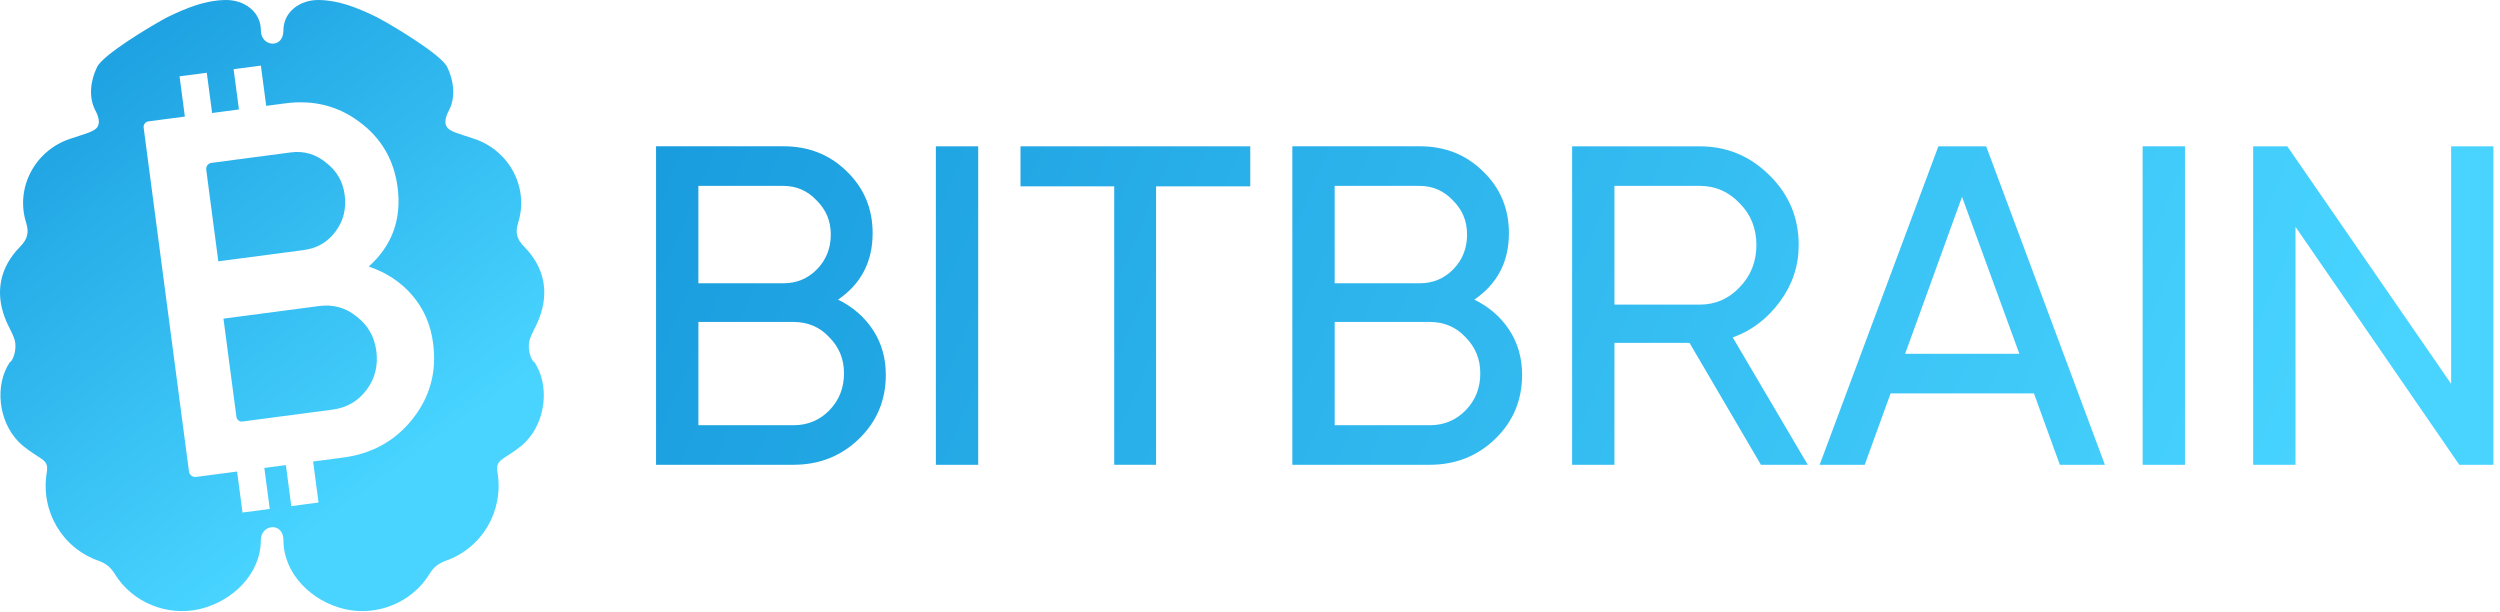
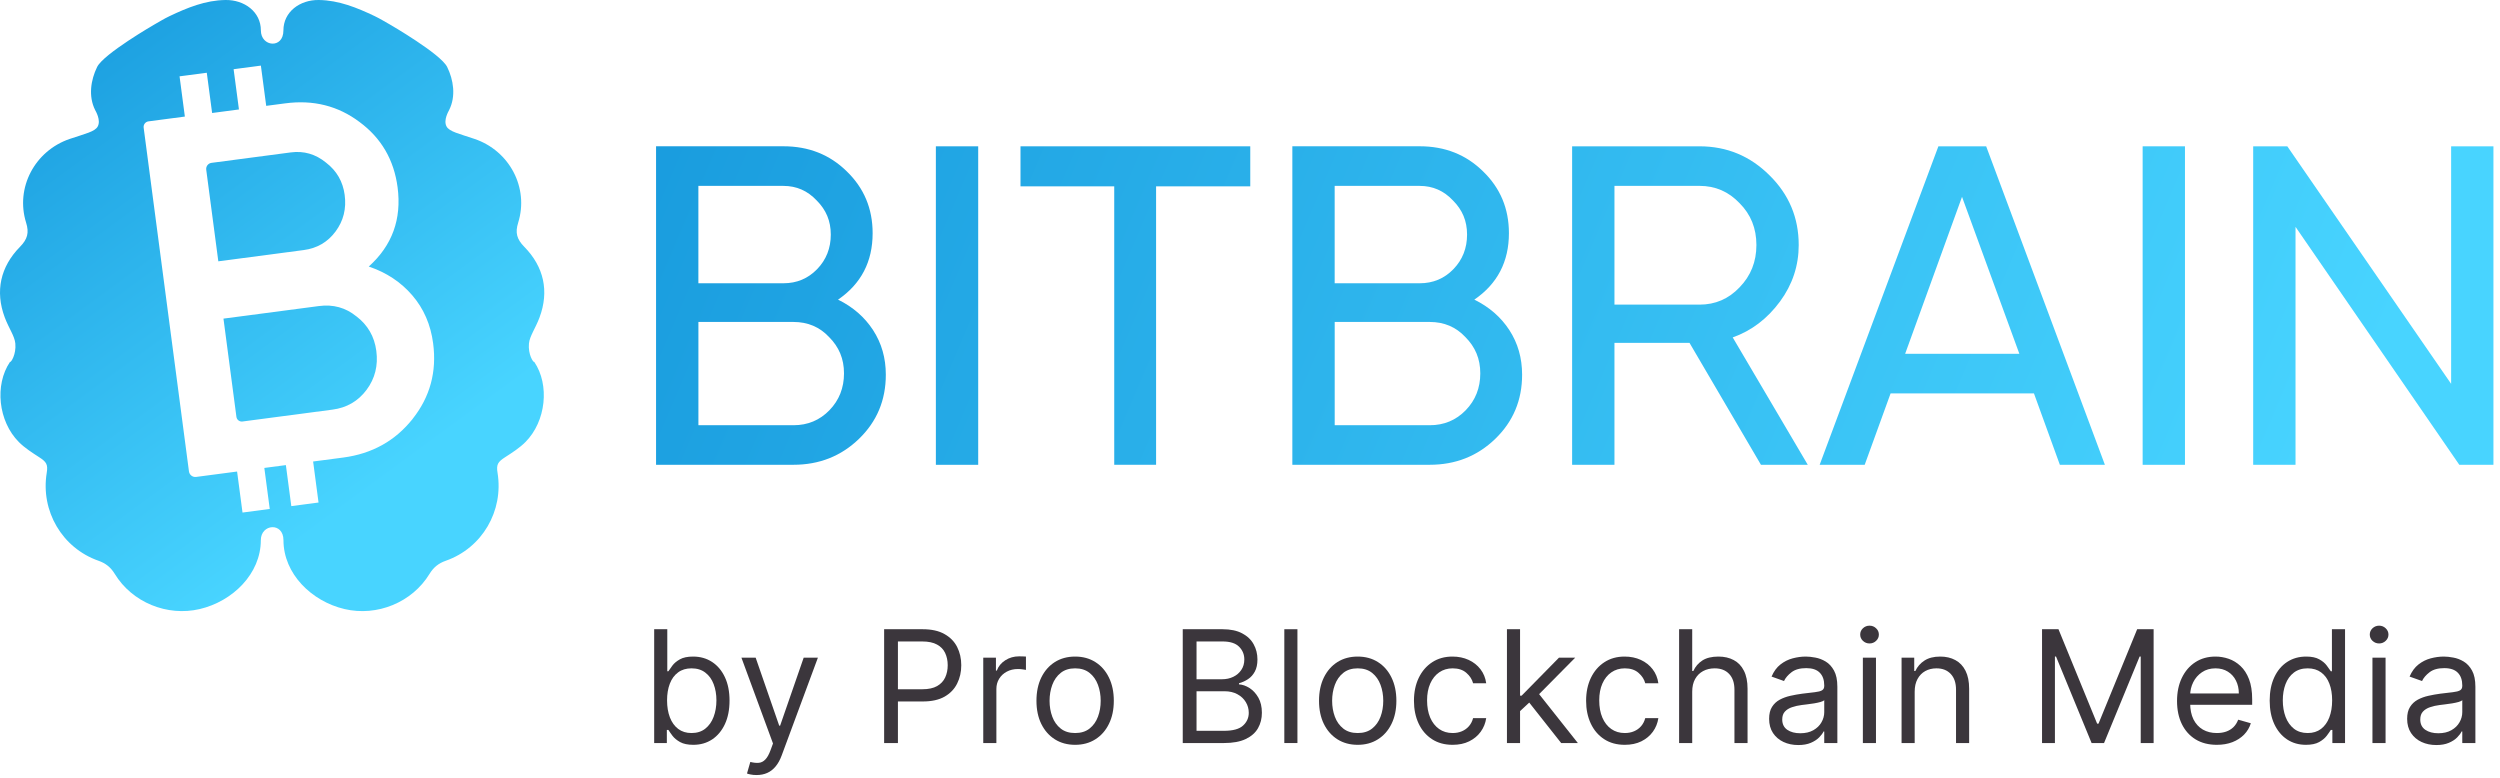
- <svg xmlns="http://www.w3.org/2000/svg" width="225" height="55" viewBox="0 0 225 55" fill="none">
-   <path d="M75.424 26.967C76.761 27.623 77.814 28.537 78.577 29.71C79.341 30.884 79.724 32.223 79.724 33.724C79.724 36.017 78.918 37.94 77.308 39.497C75.698 41.053 73.731 41.83 71.411 41.83H59.045V13.165H70.511C72.777 13.165 74.674 13.915 76.204 15.418C77.76 16.921 78.537 18.775 78.537 20.988C78.537 23.554 77.501 25.547 75.424 26.967ZM70.511 16.731H62.854V25.494H70.511C71.711 25.494 72.721 25.07 73.541 24.224C74.361 23.377 74.771 22.341 74.771 21.111C74.771 19.881 74.347 18.887 73.501 18.041C72.681 17.167 71.684 16.731 70.511 16.731ZM62.854 38.27H71.414C72.697 38.27 73.774 37.82 74.65 36.92C75.523 36.02 75.96 34.913 75.96 33.603C75.96 32.293 75.51 31.227 74.61 30.327C73.763 29.427 72.7 28.976 71.416 28.976H62.857V38.273L62.854 38.27Z" fill="url(#paint0_linear_1_107)" />
-   <path d="M84.229 41.833V13.168H88.038V41.833H84.229Z" fill="url(#paint1_linear_1_107)" />
-   <path d="M91.845 13.168H112.524V16.771H104.048V41.83H100.281V16.771H91.845V13.168Z" fill="url(#paint2_linear_1_107)" />
-   <path d="M132.69 26.967C134.026 27.623 135.079 28.537 135.843 29.71C136.606 30.884 136.989 32.223 136.989 33.724C136.989 36.017 136.183 37.94 134.573 39.497C132.963 41.053 130.996 41.83 128.676 41.83H116.31V13.165H127.776C130.043 13.165 131.939 13.915 133.469 15.418C135.026 16.921 135.803 18.775 135.803 20.988C135.803 23.554 134.766 25.547 132.69 26.967ZM127.776 16.731H120.12V25.494H127.776C128.977 25.494 129.987 25.07 130.806 24.224C131.626 23.377 132.036 22.341 132.036 21.111C132.036 19.881 131.613 18.887 130.766 18.041C129.946 17.167 128.95 16.731 127.776 16.731ZM120.12 38.27H128.679C129.962 38.27 131.039 37.82 131.915 36.92C132.789 36.02 133.225 34.913 133.225 33.603C133.225 32.293 132.775 31.227 131.875 30.327C131.029 29.427 129.965 28.976 128.682 28.976H120.122V38.273L120.12 38.27Z" fill="url(#paint3_linear_1_107)" />
-   <path d="M162.703 41.833H158.486L152.057 30.86H145.3V41.833H141.491V13.168H152.957C155.414 13.168 157.517 14.041 159.263 15.788C161.01 17.508 161.883 19.597 161.883 22.054C161.883 23.91 161.323 25.604 160.204 27.131C159.057 28.687 157.637 29.767 155.944 30.367L162.7 41.833H162.703ZM152.957 16.731H145.3V27.417H152.957C154.377 27.417 155.577 26.9 156.56 25.861C157.57 24.824 158.077 23.554 158.077 22.051C158.077 20.548 157.57 19.295 156.56 18.285C155.577 17.248 154.377 16.728 152.957 16.728V16.731Z" fill="url(#paint4_linear_1_107)" />
-   <path d="M189.441 41.833H185.388L183.054 35.403H170.155L167.822 41.833H163.768L174.455 13.168H178.755L189.441 41.833ZM176.582 17.714L171.462 31.84H181.742L176.582 17.714Z" fill="url(#paint5_linear_1_107)" />
-   <path d="M192.838 41.833V13.168H196.647V41.833H192.838Z" fill="url(#paint6_linear_1_107)" />
-   <path d="M220.602 34.543V13.168H224.409V41.833H221.339L206.596 20.417V41.833H202.787V13.168H205.857L220.599 34.543H220.602Z" fill="url(#paint7_linear_1_107)" />
-   <path d="M32.079 28.478C31.112 27.685 29.984 27.374 28.696 27.546L20.112 28.676L21.278 37.517C21.312 37.782 21.556 37.97 21.824 37.935L29.925 36.866C31.211 36.697 32.235 36.102 32.993 35.082C33.751 34.064 34.043 32.896 33.869 31.58C33.7 30.294 33.103 29.258 32.079 28.473V28.478Z" fill="url(#paint8_linear_1_107)" />
-   <path d="M30.202 20.832C30.912 19.876 31.185 18.78 31.022 17.548C30.864 16.342 30.304 15.372 29.342 14.636C28.404 13.867 27.346 13.561 26.17 13.717L19.036 14.657C18.733 14.697 18.521 14.973 18.562 15.276L19.649 23.519L27.33 22.506C28.535 22.349 29.492 21.791 30.202 20.832Z" fill="url(#paint9_linear_1_107)" />
-   <path d="M47.606 30.916C47.67 30.244 48.19 29.56 48.56 28.564C49.438 26.206 48.948 24.007 47.185 22.212C46.51 21.523 46.352 20.947 46.636 20.039C47.619 16.897 45.854 13.569 42.709 12.503C41.316 12.032 40.442 11.847 40.19 11.383C39.885 10.821 40.37 10.012 40.423 9.902C41.048 8.654 40.815 7.191 40.247 6.031C39.671 4.852 35.087 2.203 35.087 2.203C34.691 1.983 34.219 1.688 33.721 1.45C32.127 0.692 30.5 0.025 28.692 0C26.999 -0.024 25.507 1.056 25.507 2.741C25.507 4.426 23.479 4.217 23.479 2.741C23.479 1.056 21.987 -0.024 20.294 0C18.485 0.025 16.859 0.692 15.265 1.45C14.767 1.685 14.298 1.98 13.899 2.203C13.899 2.203 9.315 4.849 8.739 6.031C8.174 7.191 7.938 8.656 8.562 9.902C8.616 10.009 9.101 10.821 8.795 11.383C8.544 11.85 7.67 12.032 6.277 12.503C3.135 13.569 1.367 16.899 2.35 20.039C2.634 20.947 2.476 21.523 1.801 22.212C0.038 24.007 -0.452 26.206 0.426 28.564C0.799 29.56 1.318 30.241 1.38 30.916C1.471 31.891 0.989 32.641 0.9 32.572C-0.501 34.64 -0.158 37.921 1.696 39.783C2.227 40.316 2.886 40.734 3.523 41.147C4.177 41.568 4.33 41.801 4.206 42.551C3.644 45.988 5.589 49.318 8.862 50.467C9.513 50.695 9.966 51.056 10.328 51.649C11.892 54.218 15.048 55.504 17.979 54.815C20.945 54.116 23.474 51.638 23.474 48.619C23.474 47.142 25.512 46.968 25.512 48.619C25.512 51.638 28.041 54.119 31.007 54.815C33.938 55.506 37.093 54.218 38.658 51.649C39.02 51.056 39.472 50.695 40.123 50.467C43.397 49.318 45.339 45.988 44.779 42.551C44.656 41.803 44.809 41.568 45.463 41.147C46.1 40.737 46.759 40.316 47.29 39.783C49.144 37.921 49.484 34.64 48.085 32.572C47.994 32.639 47.512 31.888 47.606 30.916ZM37.136 37.704C35.566 39.679 33.485 40.836 30.894 41.179L28.181 41.535L28.668 45.227L26.217 45.551L26.137 44.94L25.729 41.859L23.79 42.114L24.277 45.806L21.826 46.13L21.338 42.438L17.655 42.923C17.339 42.966 17.047 42.741 17.006 42.425L12.929 11.491C12.892 11.215 13.087 10.96 13.363 10.923L16.637 10.491L16.16 6.869L16.634 6.808L18.611 6.548L19.091 10.17L21.505 9.851L21.025 6.229L21.344 6.186L23.479 5.905L23.959 9.527L25.67 9.302C28.199 8.967 30.428 9.527 32.357 10.979C34.315 12.425 35.457 14.384 35.783 16.854C36.161 19.72 35.296 22.099 33.188 23.988C34.776 24.524 36.086 25.389 37.112 26.587C38.138 27.784 38.763 29.223 38.982 30.9C39.32 33.461 38.704 35.727 37.134 37.702L37.136 37.704Z" fill="url(#paint10_linear_1_107)" />
+ <svg xmlns="http://www.w3.org/2000/svg" width="225" height="70" viewBox="0 0 225 70" fill="none">
+   <path d="M75.424 26.967C76.761 27.623 77.814 28.537 78.577 29.71C79.341 30.884 79.724 32.223 79.724 33.724C79.724 36.017 78.918 37.94 77.308 39.497C75.698 41.053 73.731 41.83 71.411 41.83H59.045V13.165H70.511C72.777 13.165 74.674 13.915 76.204 15.418C77.76 16.921 78.537 18.775 78.537 20.988C78.537 23.554 77.501 25.547 75.424 26.967ZM70.511 16.731H62.854V25.494H70.511C71.711 25.494 72.721 25.07 73.541 24.224C74.361 23.377 74.771 22.341 74.771 21.111C74.771 19.881 74.347 18.887 73.501 18.041C72.681 17.167 71.684 16.731 70.511 16.731ZM62.854 38.27H71.414C72.697 38.27 73.774 37.82 74.65 36.92C75.523 36.02 75.96 34.913 75.96 33.603C75.96 32.293 75.51 31.227 74.61 30.327C73.763 29.427 72.7 28.976 71.416 28.976H62.857V38.273L62.854 38.27Z" fill="url(#paint0_linear_44_13681)" />
+   <path d="M84.228 41.833V13.168H88.038V41.833H84.228Z" fill="url(#paint1_linear_44_13681)" />
+   <path d="M91.845 13.168H112.524V16.771H104.048V41.83H100.281V16.771H91.845V13.168Z" fill="url(#paint2_linear_44_13681)" />
+   <path d="M132.69 26.967C134.027 27.623 135.08 28.537 135.843 29.71C136.607 30.884 136.99 32.223 136.99 33.724C136.99 36.017 136.183 37.94 134.573 39.497C132.963 41.053 130.997 41.83 128.677 41.83H116.311V13.165H127.777C130.043 13.165 131.94 13.915 133.469 15.418C135.026 16.921 135.803 18.775 135.803 20.988C135.803 23.554 134.766 25.547 132.69 26.967ZM127.777 16.731H120.12V25.494H127.777C128.977 25.494 129.987 25.07 130.807 24.224C131.626 23.377 132.036 22.341 132.036 21.111C132.036 19.881 131.613 18.887 130.766 18.041C129.947 17.167 128.95 16.731 127.777 16.731ZM120.12 38.27H128.679C129.963 38.27 131.04 37.82 131.916 36.92C132.789 36.02 133.226 34.913 133.226 33.603C133.226 32.293 132.776 31.227 131.875 30.327C131.029 29.427 129.965 28.976 128.682 28.976H120.123V38.273L120.12 38.27Z" fill="url(#paint3_linear_44_13681)" />
+   <path d="M162.703 41.833H158.487L152.057 30.86H145.301V41.833H141.491V13.168H152.957C155.414 13.168 157.517 14.041 159.264 15.788C161.01 17.508 161.884 19.597 161.884 22.054C161.884 23.91 161.324 25.604 160.204 27.131C159.057 28.687 157.637 29.767 155.944 30.367L162.701 41.833H162.703ZM152.957 16.731H145.301V27.417H152.957C154.377 27.417 155.577 26.9 156.561 25.861C157.57 24.824 158.077 23.554 158.077 22.051C158.077 20.548 157.57 19.295 156.561 18.285C155.577 17.248 154.377 16.728 152.957 16.728V16.731Z" fill="url(#paint4_linear_44_13681)" />
+   <path d="M189.441 41.833H185.388L183.055 35.403H170.155L167.822 41.833H163.769L174.455 13.168H178.755L189.441 41.833ZM176.582 17.714L171.463 31.84H181.742L176.582 17.714Z" fill="url(#paint5_linear_44_13681)" />
+   <path d="M192.838 41.833V13.168H196.647V41.833H192.838Z" fill="url(#paint6_linear_44_13681)" />
+   <path d="M220.602 34.543V13.168H224.409V41.833H221.339L206.597 20.417V41.833H202.787V13.168H205.857L220.6 34.543H220.602Z" fill="url(#paint7_linear_44_13681)" />
+   <path d="M32.079 28.478C31.112 27.685 29.984 27.374 28.696 27.546L20.112 28.676L21.278 37.517C21.312 37.782 21.556 37.97 21.824 37.935L29.925 36.866C31.211 36.697 32.235 36.102 32.993 35.082C33.751 34.064 34.043 32.896 33.869 31.58C33.7 30.294 33.103 29.258 32.079 28.473V28.478Z" fill="url(#paint8_linear_44_13681)" />
+   <path d="M30.202 20.832C30.912 19.876 31.185 18.78 31.021 17.548C30.863 16.342 30.303 15.372 29.342 14.636C28.404 13.867 27.346 13.561 26.17 13.717L19.036 14.657C18.733 14.697 18.521 14.973 18.561 15.276L19.649 23.519L27.33 22.506C28.535 22.349 29.492 21.791 30.202 20.832Z" fill="url(#paint9_linear_44_13681)" />
+   <path d="M47.606 30.916C47.67 30.244 48.19 29.56 48.56 28.564C49.438 26.206 48.948 24.007 47.185 22.212C46.51 21.523 46.352 20.947 46.636 20.039C47.619 16.897 45.854 13.569 42.709 12.503C41.316 12.032 40.442 11.847 40.19 11.383C39.885 10.821 40.37 10.012 40.423 9.902C41.048 8.654 40.815 7.191 40.247 6.031C39.671 4.852 35.087 2.203 35.087 2.203C34.691 1.983 34.219 1.688 33.721 1.45C32.127 0.692 30.5 0.025 28.692 0C26.999 -0.024 25.507 1.056 25.507 2.741C25.507 4.426 23.479 4.217 23.479 2.741C23.479 1.056 21.987 -0.024 20.294 0C18.485 0.025 16.859 0.692 15.265 1.45C14.767 1.685 14.298 1.98 13.899 2.203C13.899 2.203 9.315 4.849 8.739 6.031C8.174 7.191 7.938 8.656 8.562 9.902C8.616 10.009 9.101 10.821 8.795 11.383C8.544 11.85 7.67 12.032 6.277 12.503C3.135 13.569 1.367 16.899 2.35 20.039C2.634 20.947 2.476 21.523 1.801 22.212C0.038 24.007 -0.452 26.206 0.426 28.564C0.799 29.56 1.318 30.241 1.38 30.916C1.471 31.891 0.989 32.641 0.9 32.572C-0.501 34.64 -0.158 37.921 1.696 39.783C2.227 40.316 2.886 40.734 3.523 41.147C4.177 41.568 4.33 41.801 4.206 42.551C3.644 45.988 5.589 49.318 8.862 50.467C9.513 50.695 9.966 51.056 10.328 51.649C11.892 54.218 15.048 55.504 17.979 54.815C20.945 54.116 23.474 51.638 23.474 48.619C23.474 47.142 25.512 46.968 25.512 48.619C25.512 51.638 28.041 54.119 31.007 54.815C33.938 55.506 37.093 54.218 38.658 51.649C39.02 51.056 39.472 50.695 40.123 50.467C43.397 49.318 45.339 45.988 44.779 42.551C44.656 41.803 44.809 41.568 45.463 41.147C46.1 40.737 46.759 40.316 47.29 39.783C49.144 37.921 49.484 34.64 48.085 32.572C47.994 32.639 47.512 31.888 47.606 30.916ZM37.136 37.704C35.566 39.679 33.485 40.836 30.894 41.179L28.181 41.535L28.668 45.227L26.217 45.551L26.137 44.94L25.729 41.859L23.79 42.114L24.277 45.806L21.826 46.13L21.338 42.438L17.655 42.923C17.339 42.966 17.047 42.741 17.006 42.425L12.929 11.491C12.892 11.215 13.087 10.96 13.363 10.923L16.637 10.491L16.16 6.869L16.634 6.808L18.611 6.548L19.091 10.17L21.505 9.851L21.025 6.229L21.344 6.186L23.479 5.905L23.959 9.527L25.67 9.302C28.199 8.967 30.428 9.527 32.357 10.979C34.315 12.425 35.457 14.384 35.783 16.854C36.161 19.72 35.296 22.099 33.188 23.988C34.776 24.524 36.086 25.389 37.112 26.587C38.138 27.784 38.763 29.223 38.982 30.9C39.32 33.461 38.704 35.727 37.134 37.702L37.136 37.704Z" fill="url(#paint10_linear_44_13681)" />
+   <path d="M58.876 66.874V56.63H60.056V60.412H60.156C60.243 60.278 60.363 60.108 60.517 59.901C60.673 59.691 60.897 59.505 61.187 59.341C61.48 59.175 61.877 59.091 62.377 59.091C63.024 59.091 63.594 59.253 64.088 59.576C64.581 59.9 64.966 60.358 65.243 60.952C65.52 61.545 65.658 62.245 65.658 63.052C65.658 63.866 65.52 64.571 65.243 65.168C64.966 65.761 64.583 66.222 64.093 66.549C63.602 66.872 63.037 67.034 62.397 67.034C61.904 67.034 61.508 66.952 61.212 66.788C60.915 66.622 60.687 66.433 60.526 66.223C60.366 66.01 60.243 65.833 60.156 65.693H60.016V66.874H58.876ZM60.036 63.032C60.036 63.613 60.121 64.124 60.291 64.568C60.462 65.008 60.71 65.353 61.037 65.603C61.363 65.85 61.764 65.973 62.237 65.973C62.73 65.973 63.142 65.843 63.472 65.583C63.806 65.32 64.056 64.966 64.223 64.523C64.393 64.076 64.478 63.579 64.478 63.032C64.478 62.492 64.394 62.005 64.228 61.572C64.064 61.135 63.816 60.79 63.482 60.537C63.152 60.28 62.737 60.151 62.237 60.151C61.757 60.151 61.353 60.273 61.027 60.517C60.7 60.757 60.453 61.093 60.286 61.527C60.12 61.957 60.036 62.459 60.036 63.032Z" fill="#3B363C" />
+   <path d="M68.09 69.754C67.89 69.754 67.711 69.738 67.554 69.704C67.398 69.674 67.289 69.644 67.229 69.614L67.529 68.574C67.816 68.647 68.07 68.674 68.29 68.654C68.51 68.634 68.705 68.536 68.875 68.359C69.048 68.186 69.207 67.904 69.35 67.514L69.57 66.914L66.729 59.191H68.01L70.13 65.313H70.21L72.331 59.191H73.611L70.35 67.994C70.204 68.391 70.022 68.719 69.805 68.979C69.588 69.243 69.337 69.438 69.05 69.564C68.766 69.691 68.446 69.754 68.09 69.754Z" fill="#3B363C" />
+   <path d="M79.572 66.874V56.63H83.033C83.837 56.63 84.494 56.775 85.004 57.066C85.517 57.352 85.897 57.741 86.144 58.231C86.391 58.721 86.514 59.268 86.514 59.871C86.514 60.475 86.391 61.023 86.144 61.517C85.901 62.01 85.524 62.404 85.014 62.697C84.504 62.987 83.85 63.132 83.053 63.132H80.573V62.032H83.013C83.564 62.032 84.005 61.937 84.339 61.747C84.672 61.557 84.914 61.3 85.064 60.977C85.217 60.65 85.294 60.282 85.294 59.871C85.294 59.461 85.217 59.094 85.064 58.771C84.914 58.448 84.671 58.194 84.334 58.011C83.997 57.824 83.55 57.731 82.993 57.731H80.813V66.874H79.572Z" fill="#3B363C" />
+   <path d="M88.493 66.874V59.191H89.634V60.352H89.714C89.854 59.971 90.107 59.663 90.474 59.426C90.841 59.19 91.254 59.071 91.714 59.071C91.801 59.071 91.909 59.073 92.039 59.076C92.169 59.08 92.268 59.084 92.335 59.091V60.291C92.294 60.282 92.203 60.267 92.059 60.246C91.919 60.223 91.771 60.212 91.614 60.212C91.241 60.212 90.907 60.29 90.614 60.447C90.324 60.6 90.094 60.813 89.924 61.087C89.757 61.357 89.674 61.665 89.674 62.012V66.874H88.493Z" fill="#3B363C" />
+   <path d="M96.762 67.034C96.068 67.034 95.46 66.869 94.936 66.538C94.416 66.208 94.009 65.746 93.716 65.153C93.426 64.559 93.281 63.866 93.281 63.072C93.281 62.272 93.426 61.574 93.716 60.977C94.009 60.38 94.416 59.916 94.936 59.586C95.46 59.256 96.068 59.091 96.762 59.091C97.455 59.091 98.062 59.256 98.582 59.586C99.106 59.916 99.513 60.38 99.803 60.977C100.096 61.574 100.243 62.272 100.243 63.072C100.243 63.866 100.096 64.559 99.803 65.153C99.513 65.746 99.106 66.208 98.582 66.538C98.062 66.869 97.455 67.034 96.762 67.034ZM96.762 65.973C97.288 65.973 97.722 65.838 98.062 65.568C98.402 65.298 98.654 64.943 98.817 64.503C98.981 64.063 99.062 63.586 99.062 63.072C99.062 62.559 98.981 62.08 98.817 61.637C98.654 61.194 98.402 60.835 98.062 60.562C97.722 60.288 97.288 60.151 96.762 60.151C96.235 60.151 95.801 60.288 95.461 60.562C95.121 60.835 94.869 61.194 94.706 61.637C94.543 62.08 94.461 62.559 94.461 63.072C94.461 63.586 94.543 64.063 94.706 64.503C94.869 64.943 95.121 65.298 95.461 65.568C95.801 65.838 96.235 65.973 96.762 65.973Z" fill="#3B363C" />
+   <path d="M106.447 66.874V56.63H110.029C110.742 56.63 111.331 56.754 111.794 57.001C112.258 57.244 112.603 57.572 112.829 57.986C113.056 58.396 113.17 58.851 113.17 59.351C113.17 59.791 113.091 60.155 112.934 60.442C112.781 60.728 112.578 60.955 112.324 61.122C112.074 61.288 111.802 61.412 111.509 61.492V61.592C111.822 61.612 112.138 61.722 112.454 61.922C112.771 62.122 113.036 62.409 113.25 62.782C113.463 63.156 113.57 63.613 113.57 64.153C113.57 64.666 113.453 65.128 113.22 65.538C112.986 65.948 112.618 66.273 112.114 66.513C111.611 66.754 110.956 66.874 110.149 66.874H106.447ZM107.688 65.773H110.149C110.959 65.773 111.534 65.617 111.874 65.303C112.218 64.986 112.389 64.603 112.389 64.153C112.389 63.806 112.301 63.486 112.124 63.192C111.948 62.896 111.696 62.659 111.369 62.482C111.042 62.302 110.655 62.212 110.209 62.212H107.688V65.773ZM107.688 61.132H109.989C110.362 61.132 110.699 61.058 110.999 60.912C111.302 60.765 111.542 60.558 111.719 60.291C111.899 60.025 111.989 59.711 111.989 59.351C111.989 58.901 111.832 58.519 111.519 58.206C111.206 57.889 110.709 57.731 110.029 57.731H107.688V61.132Z" fill="#3B363C" />
+   <path d="M116.769 56.63V66.874H115.589V56.63H116.769Z" fill="#3B363C" />
+   <path d="M122.193 67.034C121.499 67.034 120.891 66.869 120.367 66.538C119.847 66.208 119.44 65.746 119.147 65.153C118.857 64.559 118.712 63.866 118.712 63.072C118.712 62.272 118.857 61.574 119.147 60.977C119.44 60.38 119.847 59.916 120.367 59.586C120.891 59.256 121.499 59.091 122.193 59.091C122.886 59.091 123.493 59.256 124.013 59.586C124.537 59.916 124.944 60.38 125.234 60.977C125.527 61.574 125.674 62.272 125.674 63.072C125.674 63.866 125.527 64.559 125.234 65.153C124.944 65.746 124.537 66.208 124.013 66.538C123.493 66.869 122.886 67.034 122.193 67.034ZM122.193 65.973C122.72 65.973 123.153 65.838 123.493 65.568C123.833 65.298 124.085 64.943 124.248 64.503C124.412 64.063 124.493 63.586 124.493 63.072C124.493 62.559 124.412 62.08 124.248 61.637C124.085 61.194 123.833 60.835 123.493 60.562C123.153 60.288 122.72 60.151 122.193 60.151C121.666 60.151 121.232 60.288 120.892 60.562C120.552 60.835 120.3 61.194 120.137 61.637C119.974 62.08 119.892 62.559 119.892 63.072C119.892 63.586 119.974 64.063 120.137 64.503C120.3 64.943 120.552 65.298 120.892 65.568C121.232 65.838 121.666 65.973 122.193 65.973Z" fill="#3B363C" />
+   <path d="M130.737 67.034C130.017 67.034 129.397 66.864 128.877 66.523C128.357 66.183 127.956 65.715 127.676 65.118C127.396 64.521 127.256 63.839 127.256 63.072C127.256 62.292 127.4 61.604 127.686 61.007C127.977 60.407 128.38 59.938 128.897 59.601C129.417 59.261 130.024 59.091 130.717 59.091C131.258 59.091 131.744 59.191 132.178 59.391C132.611 59.591 132.966 59.871 133.243 60.231C133.52 60.592 133.692 61.012 133.758 61.492H132.578C132.488 61.142 132.288 60.832 131.978 60.562C131.671 60.288 131.258 60.151 130.737 60.151C130.277 60.151 129.874 60.272 129.527 60.512C129.184 60.748 128.915 61.083 128.722 61.517C128.532 61.947 128.437 62.452 128.437 63.032C128.437 63.626 128.53 64.143 128.717 64.583C128.907 65.023 129.174 65.365 129.517 65.608C129.864 65.852 130.271 65.973 130.737 65.973C131.044 65.973 131.323 65.92 131.573 65.813C131.823 65.707 132.034 65.553 132.208 65.353C132.381 65.153 132.505 64.913 132.578 64.633H133.758C133.692 65.086 133.527 65.495 133.263 65.858C133.003 66.218 132.658 66.505 132.228 66.719C131.801 66.929 131.304 67.034 130.737 67.034Z" fill="#3B363C" />
+   <path d="M136.725 64.073L136.705 62.612H136.945L140.306 59.191H141.767L138.185 62.812H138.085L136.725 64.073ZM135.625 66.874V56.63H136.805V66.874H135.625ZM140.506 66.874L137.505 63.072L138.346 62.252L142.007 66.874H140.506Z" fill="#3B363C" />
+   <path d="M146.231 67.034C145.511 67.034 144.891 66.864 144.371 66.523C143.851 66.183 143.45 65.715 143.17 65.118C142.89 64.521 142.75 63.839 142.75 63.072C142.75 62.292 142.894 61.604 143.18 61.007C143.47 60.407 143.874 59.938 144.391 59.601C144.911 59.261 145.518 59.091 146.211 59.091C146.751 59.091 147.238 59.191 147.672 59.391C148.105 59.591 148.46 59.871 148.737 60.231C149.014 60.592 149.185 61.012 149.252 61.492H148.072C147.982 61.142 147.782 60.832 147.472 60.562C147.165 60.288 146.751 60.151 146.231 60.151C145.771 60.151 145.368 60.272 145.021 60.512C144.677 60.748 144.409 61.083 144.216 61.517C144.026 61.947 143.931 62.452 143.931 63.032C143.931 63.626 144.024 64.143 144.211 64.583C144.401 65.023 144.667 65.365 145.011 65.608C145.358 65.852 145.764 65.973 146.231 65.973C146.538 65.973 146.816 65.92 147.066 65.813C147.317 65.707 147.528 65.553 147.702 65.353C147.875 65.153 147.998 64.913 148.072 64.633H149.252C149.185 65.086 149.02 65.495 148.757 65.858C148.497 66.218 148.152 66.505 147.722 66.719C147.295 66.929 146.798 67.034 146.231 67.034Z" fill="#3B363C" />
+   <path d="M152.299 62.252V66.874H151.119V56.63H152.299V60.392H152.399C152.579 59.995 152.849 59.68 153.209 59.446C153.573 59.209 154.056 59.091 154.66 59.091C155.183 59.091 155.642 59.196 156.035 59.406C156.428 59.613 156.734 59.931 156.95 60.362C157.17 60.788 157.28 61.332 157.28 61.992V66.874H156.1V62.072C156.1 61.462 155.942 60.99 155.625 60.657C155.311 60.32 154.876 60.151 154.32 60.151C153.933 60.151 153.586 60.233 153.279 60.397C152.976 60.56 152.736 60.798 152.559 61.112C152.386 61.425 152.299 61.805 152.299 62.252Z" fill="#3B363C" />
+   <path d="M161.841 67.054C161.355 67.054 160.913 66.962 160.516 66.778C160.119 66.592 159.804 66.323 159.571 65.973C159.337 65.62 159.221 65.193 159.221 64.693C159.221 64.253 159.307 63.896 159.481 63.623C159.654 63.346 159.886 63.129 160.176 62.972C160.466 62.816 160.786 62.699 161.136 62.622C161.49 62.542 161.845 62.479 162.201 62.432C162.668 62.372 163.047 62.327 163.337 62.297C163.63 62.264 163.844 62.209 163.977 62.132C164.114 62.055 164.182 61.922 164.182 61.732V61.692C164.182 61.199 164.047 60.815 163.777 60.542C163.51 60.268 163.105 60.132 162.562 60.132C161.998 60.132 161.556 60.255 161.236 60.502C160.916 60.748 160.691 61.012 160.561 61.292L159.441 60.892C159.641 60.425 159.907 60.062 160.241 59.801C160.578 59.538 160.944 59.355 161.341 59.251C161.741 59.145 162.135 59.091 162.522 59.091C162.768 59.091 163.052 59.121 163.372 59.181C163.695 59.238 164.007 59.356 164.307 59.536C164.611 59.716 164.862 59.988 165.062 60.352C165.262 60.715 165.362 61.202 165.362 61.812V66.874H164.182V65.833H164.122C164.042 66 163.909 66.178 163.722 66.368C163.535 66.558 163.287 66.72 162.977 66.853C162.667 66.987 162.288 67.054 161.841 67.054ZM162.021 65.993C162.488 65.993 162.882 65.902 163.202 65.718C163.525 65.535 163.769 65.298 163.932 65.008C164.099 64.718 164.182 64.413 164.182 64.093V63.012C164.132 63.072 164.022 63.127 163.852 63.177C163.685 63.224 163.492 63.266 163.272 63.303C163.055 63.336 162.843 63.366 162.637 63.392C162.433 63.416 162.268 63.436 162.141 63.453C161.835 63.492 161.548 63.557 161.281 63.648C161.018 63.734 160.804 63.866 160.641 64.043C160.481 64.216 160.401 64.453 160.401 64.753C160.401 65.163 160.553 65.473 160.856 65.683C161.163 65.89 161.551 65.993 162.021 65.993Z" fill="#3B363C" />
+   <path d="M167.658 66.874V59.191H168.838V66.874H167.658ZM168.258 57.911C168.028 57.911 167.829 57.832 167.663 57.676C167.499 57.519 167.418 57.331 167.418 57.111C167.418 56.891 167.499 56.702 167.663 56.545C167.829 56.389 168.028 56.31 168.258 56.31C168.488 56.31 168.685 56.389 168.848 56.545C169.015 56.702 169.098 56.891 169.098 57.111C169.098 57.331 169.015 57.519 168.848 57.676C168.685 57.832 168.488 57.911 168.258 57.911Z" fill="#3B363C" />
+   <path d="M172.321 62.252V66.874H171.141V59.191H172.281V60.392H172.381C172.561 60.001 172.835 59.688 173.201 59.451C173.568 59.211 174.042 59.091 174.622 59.091C175.142 59.091 175.597 59.198 175.987 59.411C176.377 59.621 176.681 59.941 176.898 60.372C177.114 60.798 177.223 61.339 177.223 61.992V66.874H176.042V62.072C176.042 61.469 175.886 60.998 175.572 60.662C175.259 60.322 174.829 60.151 174.282 60.151C173.905 60.151 173.568 60.233 173.271 60.397C172.978 60.56 172.746 60.798 172.576 61.112C172.406 61.425 172.321 61.805 172.321 62.252Z" fill="#3B363C" />
+   <path d="M183.783 56.63H185.263L188.744 65.133H188.864L192.345 56.63H193.826V66.874H192.665V59.091H192.565L189.364 66.874H188.244L185.043 59.091H184.943V66.874H183.783V56.63Z" fill="#3B363C" />
+   <path d="M199.514 67.034C198.774 67.034 198.136 66.87 197.599 66.543C197.065 66.213 196.654 65.753 196.364 65.163C196.077 64.57 195.933 63.879 195.933 63.092C195.933 62.306 196.077 61.612 196.364 61.012C196.654 60.408 197.057 59.938 197.574 59.601C198.094 59.261 198.701 59.091 199.394 59.091C199.795 59.091 200.19 59.158 200.58 59.291C200.97 59.425 201.325 59.641 201.645 59.941C201.965 60.238 202.22 60.632 202.41 61.122C202.6 61.612 202.695 62.215 202.695 62.932V63.432H196.774V62.412H201.495C201.495 61.979 201.408 61.592 201.235 61.252C201.065 60.912 200.822 60.643 200.505 60.447C200.191 60.25 199.821 60.151 199.394 60.151C198.924 60.151 198.518 60.268 198.174 60.502C197.834 60.732 197.572 61.032 197.389 61.402C197.205 61.772 197.114 62.169 197.114 62.592V63.272C197.114 63.853 197.214 64.344 197.414 64.748C197.617 65.148 197.899 65.453 198.259 65.663C198.619 65.87 199.038 65.973 199.514 65.973C199.825 65.973 200.105 65.93 200.355 65.843C200.608 65.753 200.827 65.62 201.01 65.443C201.193 65.263 201.335 65.04 201.435 64.773L202.575 65.093C202.455 65.48 202.254 65.82 201.97 66.113C201.687 66.403 201.337 66.63 200.92 66.793C200.503 66.954 200.035 67.034 199.514 67.034Z" fill="#3B363C" />
+   <path d="M207.533 67.034C206.893 67.034 206.327 66.872 205.837 66.549C205.347 66.222 204.964 65.761 204.687 65.168C204.41 64.571 204.272 63.866 204.272 63.052C204.272 62.245 204.41 61.545 204.687 60.952C204.964 60.358 205.349 59.9 205.842 59.576C206.336 59.253 206.906 59.091 207.553 59.091C208.053 59.091 208.448 59.175 208.738 59.341C209.032 59.505 209.255 59.691 209.408 59.901C209.565 60.108 209.687 60.278 209.773 60.412H209.873V56.63H211.054V66.874H209.913V65.693H209.773C209.687 65.833 209.563 66.01 209.403 66.223C209.243 66.433 209.015 66.622 208.718 66.788C208.421 66.952 208.026 67.034 207.533 67.034ZM207.693 65.973C208.166 65.973 208.566 65.85 208.893 65.603C209.22 65.353 209.468 65.008 209.638 64.568C209.808 64.124 209.893 63.613 209.893 63.032C209.893 62.459 209.81 61.957 209.643 61.527C209.477 61.093 209.23 60.757 208.903 60.517C208.576 60.273 208.173 60.151 207.693 60.151C207.193 60.151 206.776 60.28 206.442 60.537C206.112 60.79 205.864 61.135 205.697 61.572C205.534 62.005 205.452 62.492 205.452 63.032C205.452 63.579 205.535 64.076 205.702 64.523C205.872 64.966 206.122 65.32 206.452 65.583C206.786 65.843 207.199 65.973 207.693 65.973Z" fill="#3B363C" />
+   <path d="M213.52 66.874V59.191H214.701V66.874H213.52ZM214.121 57.911C213.891 57.911 213.692 57.832 213.525 57.676C213.362 57.519 213.28 57.331 213.28 57.111C213.28 56.891 213.362 56.702 213.525 56.545C213.692 56.389 213.891 56.31 214.121 56.31C214.351 56.31 214.547 56.389 214.711 56.545C214.877 56.702 214.961 56.891 214.961 57.111C214.961 57.331 214.877 57.519 214.711 57.676C214.547 57.832 214.351 57.911 214.121 57.911Z" fill="#3B363C" />
+   <path d="M219.264 67.054C218.777 67.054 218.336 66.962 217.939 66.778C217.542 66.592 217.227 66.323 216.994 65.973C216.76 65.62 216.643 65.193 216.643 64.693C216.643 64.253 216.73 63.896 216.903 63.623C217.077 63.346 217.309 63.129 217.599 62.972C217.889 62.816 218.209 62.699 218.559 62.622C218.912 62.542 219.268 62.479 219.624 62.432C220.091 62.372 220.47 62.327 220.76 62.297C221.053 62.264 221.266 62.209 221.4 62.132C221.537 62.055 221.605 61.922 221.605 61.732V61.692C221.605 61.199 221.47 60.815 221.2 60.542C220.933 60.268 220.528 60.132 219.984 60.132C219.421 60.132 218.979 60.255 218.659 60.502C218.339 60.748 218.114 61.012 217.984 61.292L216.863 60.892C217.064 60.425 217.33 60.062 217.664 59.801C218.001 59.538 218.367 59.355 218.764 59.251C219.164 59.145 219.558 59.091 219.944 59.091C220.191 59.091 220.475 59.121 220.795 59.181C221.118 59.238 221.43 59.356 221.73 59.536C222.033 59.716 222.285 59.988 222.485 60.352C222.685 60.715 222.785 61.202 222.785 61.812V66.874H221.605V65.833H221.545C221.465 66 221.332 66.178 221.145 66.368C220.958 66.558 220.71 66.72 220.4 66.853C220.089 66.987 219.711 67.054 219.264 67.054ZM219.444 65.993C219.911 65.993 220.305 65.902 220.625 65.718C220.948 65.535 221.191 65.298 221.355 65.008C221.522 64.718 221.605 64.413 221.605 64.093V63.012C221.555 63.072 221.445 63.127 221.275 63.177C221.108 63.224 220.915 63.266 220.695 63.303C220.478 63.336 220.266 63.366 220.059 63.392C219.856 63.416 219.691 63.436 219.564 63.453C219.258 63.492 218.971 63.557 218.704 63.648C218.441 63.734 218.227 63.866 218.064 64.043C217.904 64.216 217.824 64.453 217.824 64.753C217.824 65.163 217.975 65.473 218.279 65.683C218.586 65.89 218.974 65.993 219.444 65.993Z" fill="#3B363C" />
  <defs>
-     <linearGradient id="paint0_linear_1_107" x1="53.266" y1="22.22" x2="193.104" y2="81.712" gradientUnits="userSpaceOnUse">
+     <linearGradient id="paint0_linear_44_13681" x1="53.266" y1="22.22" x2="193.104" y2="81.712" gradientUnits="userSpaceOnUse">
      <stop stop-color="#199CDE" />
      <stop offset="1" stop-color="#48D4FF" />
    </linearGradient>
-     <linearGradient id="paint1_linear_1_107" x1="56.402" y1="14.85" x2="196.24" y2="74.342" gradientUnits="userSpaceOnUse">
+     <linearGradient id="paint1_linear_44_13681" x1="56.402" y1="14.85" x2="196.24" y2="74.342" gradientUnits="userSpaceOnUse">
      <stop stop-color="#199CDE" />
      <stop offset="1" stop-color="#48D4FF" />
    </linearGradient>
-     <linearGradient id="paint2_linear_1_107" x1="59.507" y1="7.55" x2="199.344" y2="67.042" gradientUnits="userSpaceOnUse">
+     <linearGradient id="paint2_linear_44_13681" x1="59.507" y1="7.55" x2="199.344" y2="67.042" gradientUnits="userSpaceOnUse">
      <stop stop-color="#199CDE" />
      <stop offset="1" stop-color="#48D4FF" />
    </linearGradient>
-     <linearGradient id="paint3_linear_1_107" x1="62.042" y1="1.592" x2="201.88" y2="61.084" gradientUnits="userSpaceOnUse">
+     <linearGradient id="paint3_linear_44_13681" x1="62.042" y1="1.592" x2="201.88" y2="61.084" gradientUnits="userSpaceOnUse">
      <stop stop-color="#199CDE" />
      <stop offset="1" stop-color="#48D4FF" />
    </linearGradient>
-     <linearGradient id="paint4_linear_1_107" x1="65.906" y1="-7.495" x2="205.744" y2="51.997" gradientUnits="userSpaceOnUse">
+     <linearGradient id="paint4_linear_44_13681" x1="65.906" y1="-7.495" x2="205.744" y2="51.997" gradientUnits="userSpaceOnUse">
      <stop stop-color="#199CDE" />
      <stop offset="1" stop-color="#48D4FF" />
    </linearGradient>
-     <linearGradient id="paint5_linear_1_107" x1="69.447" y1="-15.816" x2="209.284" y2="43.679" gradientUnits="userSpaceOnUse">
+     <linearGradient id="paint5_linear_44_13681" x1="69.447" y1="-15.816" x2="209.285" y2="43.679" gradientUnits="userSpaceOnUse">
      <stop stop-color="#199CDE" />
      <stop offset="1" stop-color="#48D4FF" />
    </linearGradient>
-     <linearGradient id="paint6_linear_1_107" x1="73.044" y1="-24.274" x2="212.882" y2="35.219" gradientUnits="userSpaceOnUse">
+     <linearGradient id="paint6_linear_44_13681" x1="73.044" y1="-24.274" x2="212.882" y2="35.219" gradientUnits="userSpaceOnUse">
      <stop stop-color="#199CDE" />
      <stop offset="1" stop-color="#48D4FF" />
    </linearGradient>
-     <linearGradient id="paint7_linear_1_107" x1="75.937" y1="-31.068" x2="215.774" y2="28.425" gradientUnits="userSpaceOnUse">
+     <linearGradient id="paint7_linear_44_13681" x1="75.937" y1="-31.068" x2="215.775" y2="28.425" gradientUnits="userSpaceOnUse">
      <stop stop-color="#199CDE" />
      <stop offset="1" stop-color="#48D4FF" />
    </linearGradient>
-     <linearGradient id="paint8_linear_1_107" x1="4.751" y1="3.017" x2="34.798" y2="43.941" gradientUnits="userSpaceOnUse">
+     <linearGradient id="paint8_linear_44_13681" x1="4.751" y1="3.017" x2="34.798" y2="43.941" gradientUnits="userSpaceOnUse">
      <stop stop-color="#199CDE" />
      <stop offset="1" stop-color="#48D4FF" />
    </linearGradient>
-     <linearGradient id="paint9_linear_1_107" x1="9.199" y1="-1.915" x2="39.246" y2="39.009" gradientUnits="userSpaceOnUse">
+     <linearGradient id="paint9_linear_44_13681" x1="9.198" y1="-1.915" x2="39.246" y2="39.009" gradientUnits="userSpaceOnUse">
      <stop stop-color="#199CDE" />
      <stop offset="1" stop-color="#48D4FF" />
    </linearGradient>
-     <linearGradient id="paint10_linear_1_107" x1="4.707" y1="2.245" x2="34.752" y2="43.172" gradientUnits="userSpaceOnUse">
+     <linearGradient id="paint10_linear_44_13681" x1="4.707" y1="2.245" x2="34.752" y2="43.172" gradientUnits="userSpaceOnUse">
      <stop stop-color="#199CDE" />
      <stop offset="1" stop-color="#48D4FF" />
    </linearGradient>
  </defs>
</svg>
